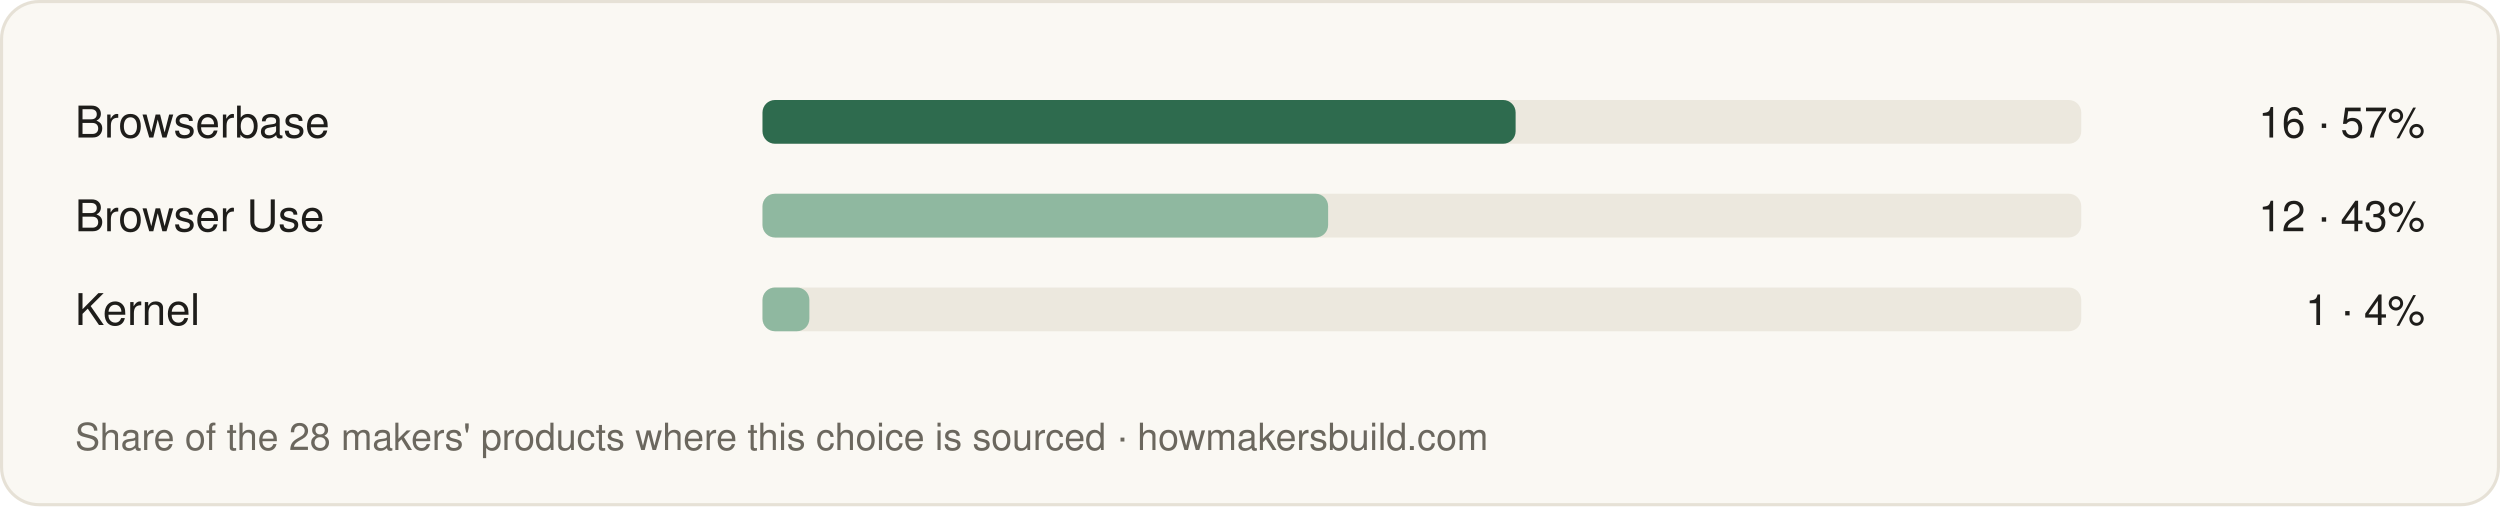
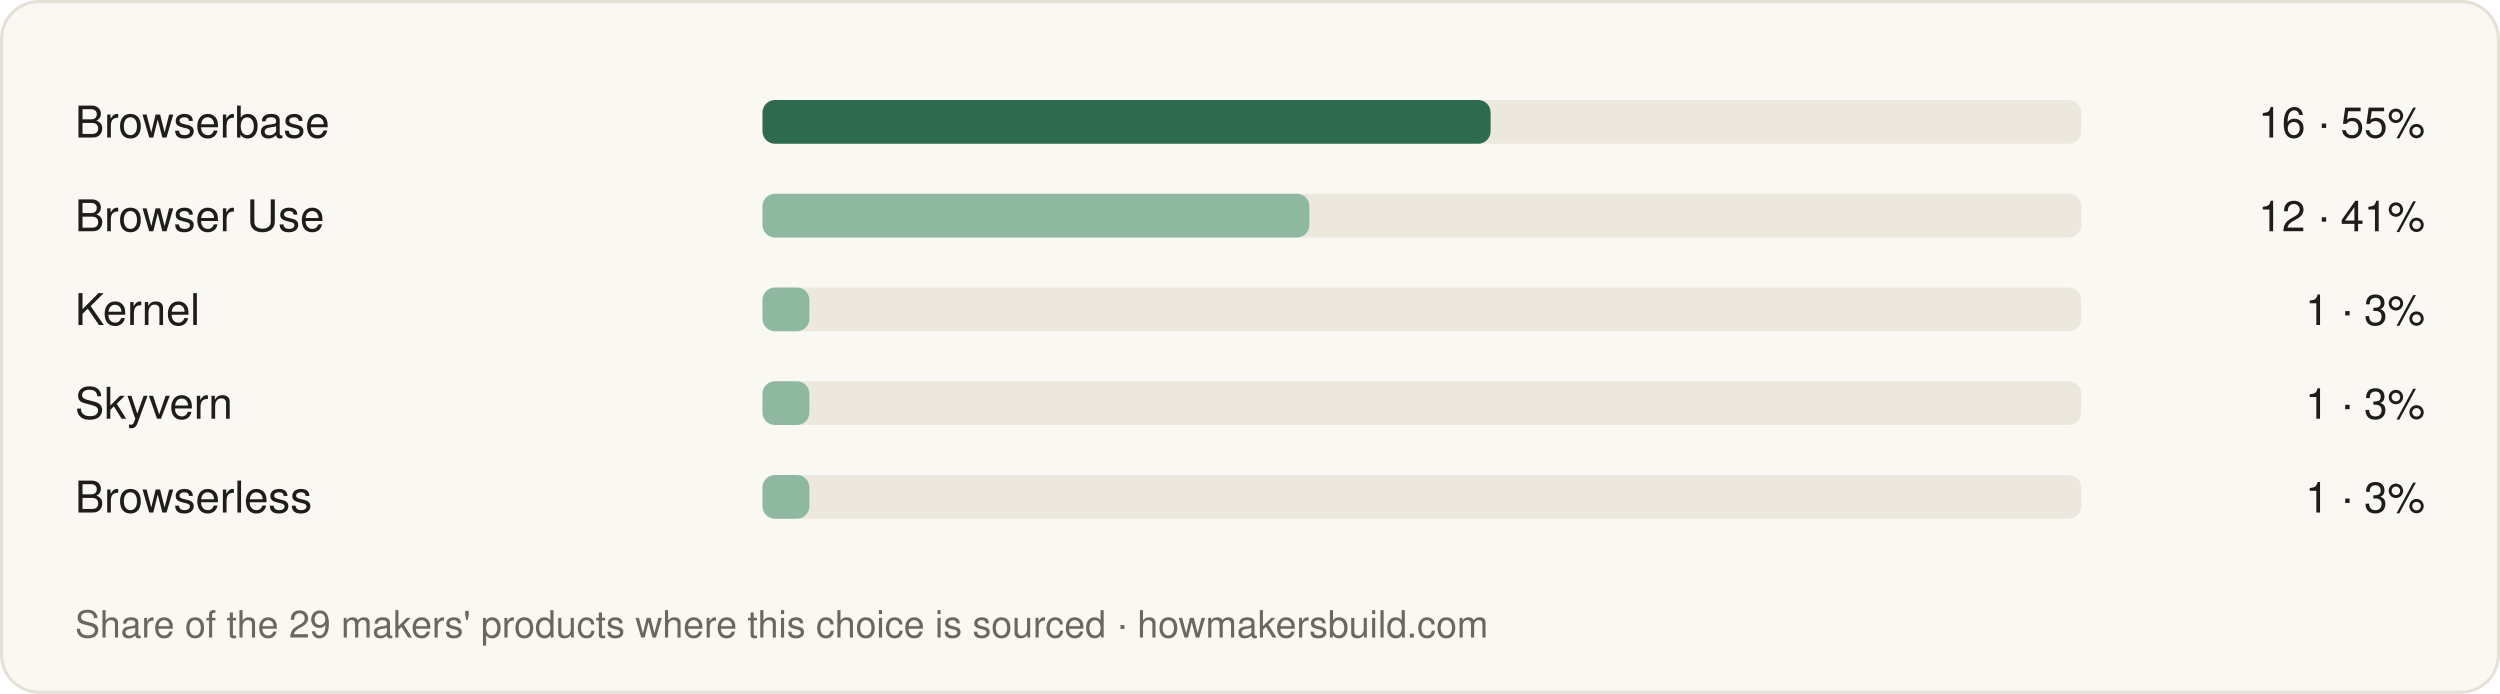
- <svg xmlns="http://www.w3.org/2000/svg" width="800" height="162" viewBox="0 0 800 162" font-family="-apple-system, BlinkMacSystemFont, 'Segoe UI', Helvetica, Arial, sans-serif">
-   <rect x="0.5" y="0.5" width="799" height="161" rx="12" fill="#faf8f3" stroke="#e6e1d6" />
+ <svg xmlns="http://www.w3.org/2000/svg" width="800" height="222" viewBox="0 0 800 222" font-family="-apple-system, BlinkMacSystemFont, 'Segoe UI', Helvetica, Arial, sans-serif">
+   <rect x="0.5" y="0.5" width="799" height="221" rx="12" fill="#faf8f3" stroke="#e6e1d6" />
  <text x="24" y="44" font-size="14" fill="#1e1d1a">Browserbase</text>
  <rect x="244" y="32" width="422" height="14" rx="4" fill="#ece8de" />
-   <rect x="244" y="32" width="241" height="14" rx="4" fill="#2e6b4e" />
-   <text x="776" y="44" font-size="13.5" text-anchor="end" fill="#1e1d1a">16 · 57%</text>
+   <rect x="244" y="32" width="233" height="14" rx="4" fill="#2e6b4e" />
+   <text x="776" y="44" font-size="13.5" text-anchor="end" fill="#1e1d1a">16 · 55%</text>
  <text x="24" y="74" font-size="14" fill="#1e1d1a">Browser Use</text>
  <rect x="244" y="62" width="422" height="14" rx="4" fill="#ece8de" />
-   <rect x="244" y="62" width="181" height="14" rx="4" fill="#8fb8a0" />
-   <text x="776" y="74" font-size="13.5" text-anchor="end" fill="#1e1d1a">12 · 43%</text>
+   <rect x="244" y="62" width="175" height="14" rx="4" fill="#8fb8a0" />
+   <text x="776" y="74" font-size="13.5" text-anchor="end" fill="#1e1d1a">12 · 41%</text>
  <text x="24" y="104" font-size="14" fill="#1e1d1a">Kernel</text>
  <rect x="244" y="92" width="422" height="14" rx="4" fill="#ece8de" />
  <rect x="244" y="92" width="15" height="14" rx="4" fill="#8fb8a0" />
-   <text x="776" y="104" font-size="13.5" text-anchor="end" fill="#1e1d1a">1 · 4%</text>
-   <text x="24" y="144" font-size="12" fill="#6b675e">Share of the 28 makers' products where this choice is sourced · howmakersbuild.com</text>
+   <text x="776" y="104" font-size="13.5" text-anchor="end" fill="#1e1d1a">1 · 3%</text>
+   <text x="24" y="134" font-size="14" fill="#1e1d1a">Skyvern</text>
+   <rect x="244" y="122" width="422" height="14" rx="4" fill="#ece8de" />
+   <rect x="244" y="122" width="15" height="14" rx="4" fill="#8fb8a0" />
+   <text x="776" y="134" font-size="13.5" text-anchor="end" fill="#1e1d1a">1 · 3%</text>
+   <text x="24" y="164" font-size="14" fill="#1e1d1a">Browserless</text>
+   <rect x="244" y="152" width="422" height="14" rx="4" fill="#ece8de" />
+   <rect x="244" y="152" width="15" height="14" rx="4" fill="#8fb8a0" />
+   <text x="776" y="164" font-size="13.5" text-anchor="end" fill="#1e1d1a">1 · 3%</text>
+   <text x="24" y="204" font-size="12" fill="#6b675e">Share of the 29 makers' products where this choice is sourced · howmakersbuild.com</text>
</svg>
